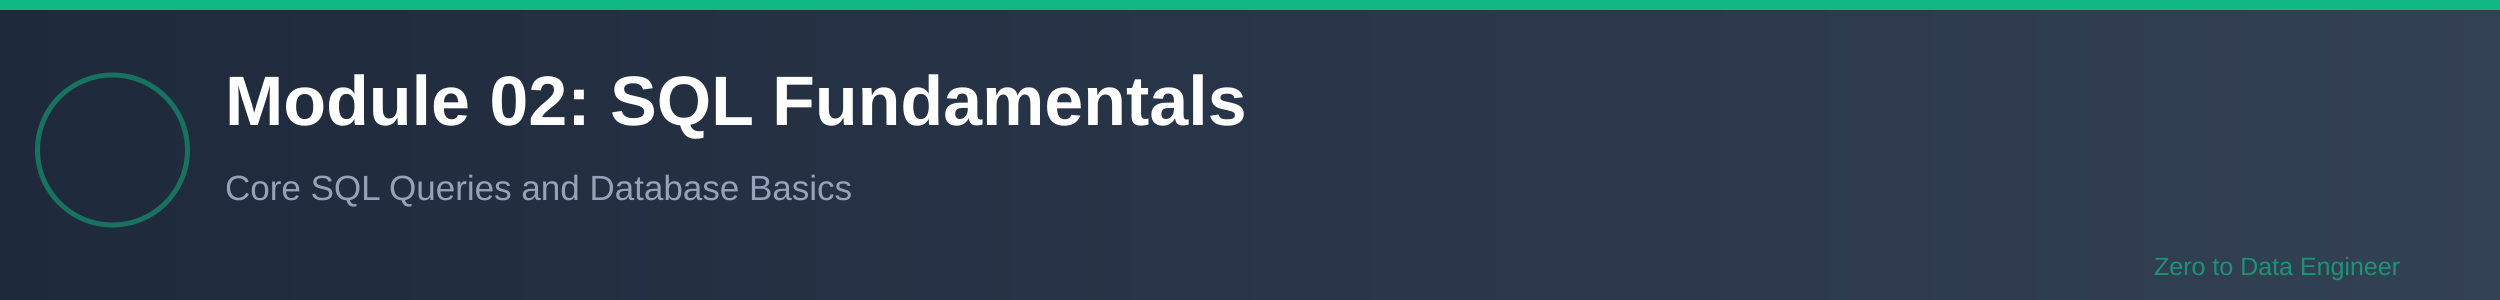
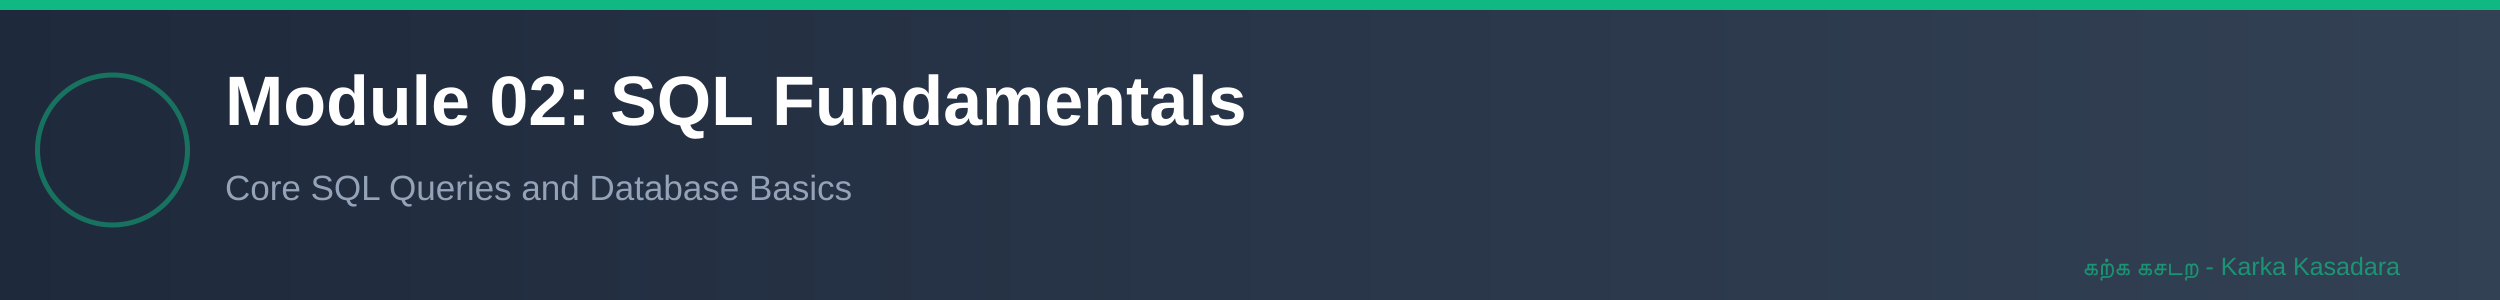
<svg xmlns="http://www.w3.org/2000/svg" width="1000" height="120">
  <defs>
    <linearGradient id="grad02" x1="0%" y1="0%" x2="100%" y2="0%">
      <stop offset="0%" style="stop-color:#1e293b" />
      <stop offset="100%" style="stop-color:#334155" />
    </linearGradient>
  </defs>
  <rect width="1000" height="120" fill="url(#grad02)" />
  <rect x="0" y="0" width="1000" height="4" fill="#10b981" />
  <circle cx="45" cy="60" r="30" fill="none" stroke="#10b981" stroke-width="2" opacity="0.5" />
  <text x="90" y="50" font-family="Segoe UI, Arial, sans-serif" font-size="28" font-weight="700" fill="#ffffff">Module 02: SQL Fundamentals</text>
  <text x="90" y="80" font-family="Segoe UI, Arial, sans-serif" font-size="14" fill="#94a3b8">Core SQL Queries and Database Basics</text>
-   <text x="960" y="110" font-family="Arial, sans-serif" font-size="10" fill="#10b981" text-anchor="end" opacity="0.7">Zero to Data Engineer</text>
+   <text x="960" y="110" font-family="Arial, sans-serif" font-size="10" fill="#10b981" text-anchor="end" opacity="0.7">கற்க கசடற - Karka Kasadara</text>
</svg>
